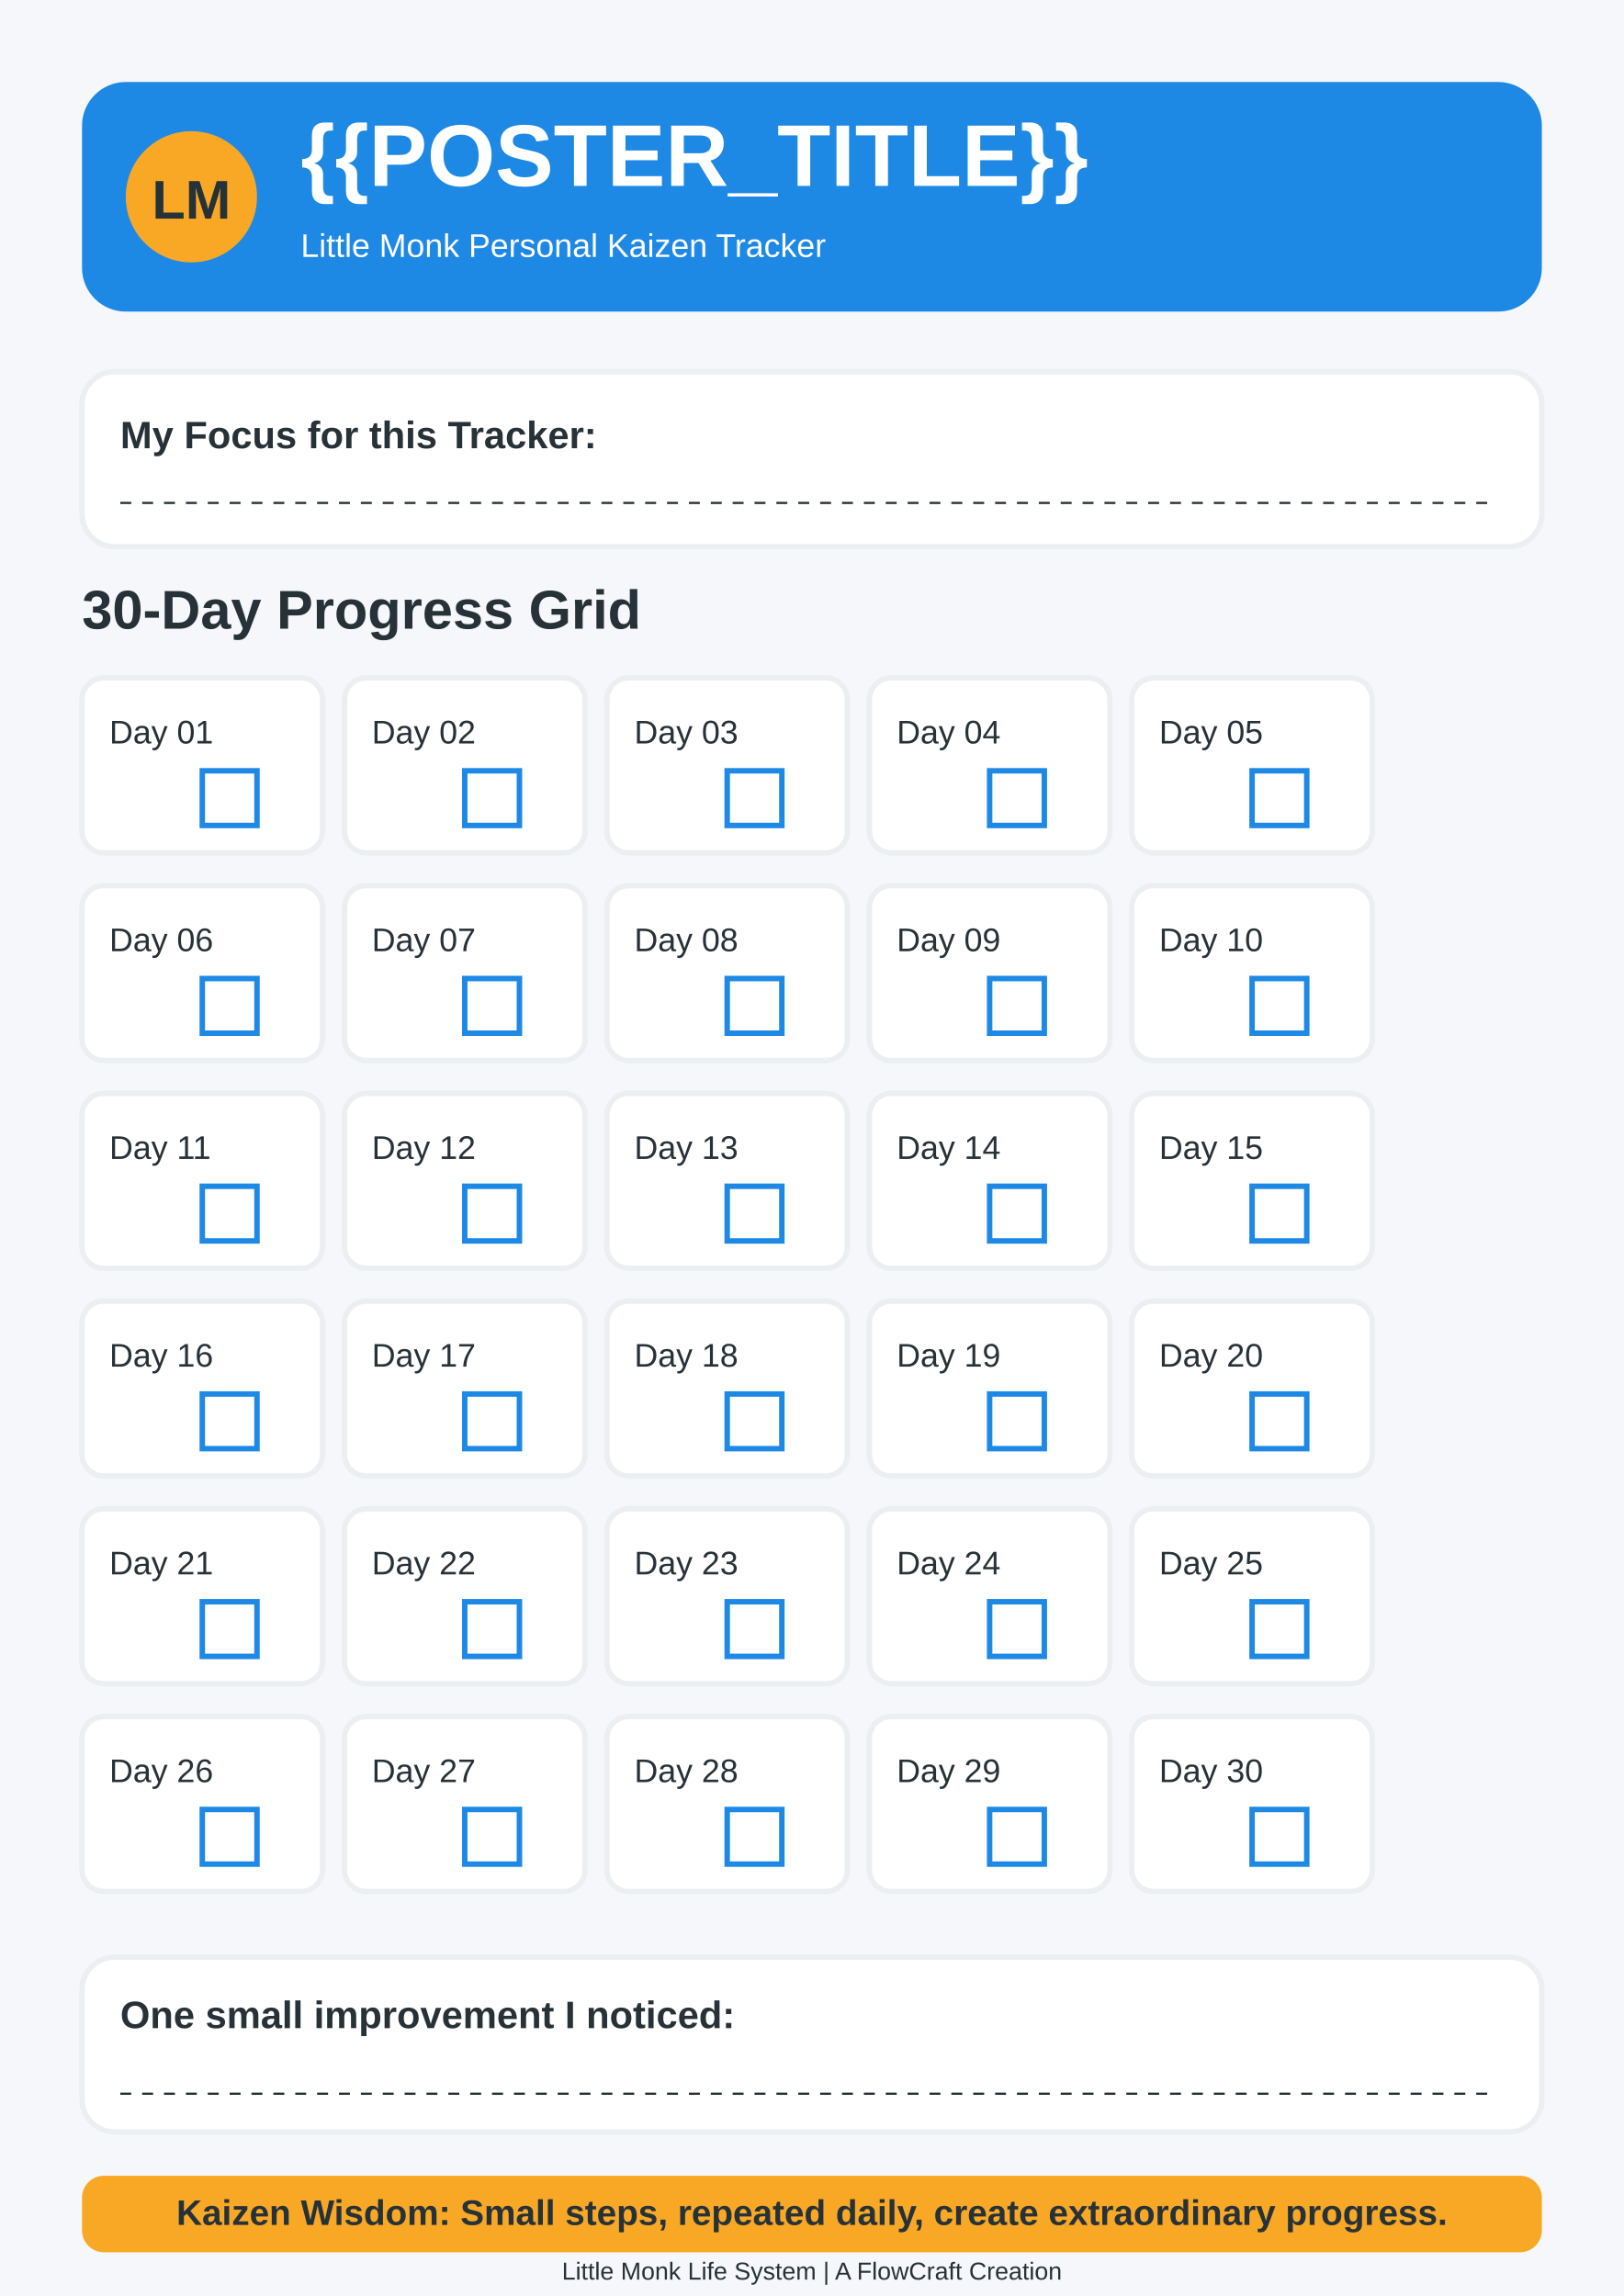
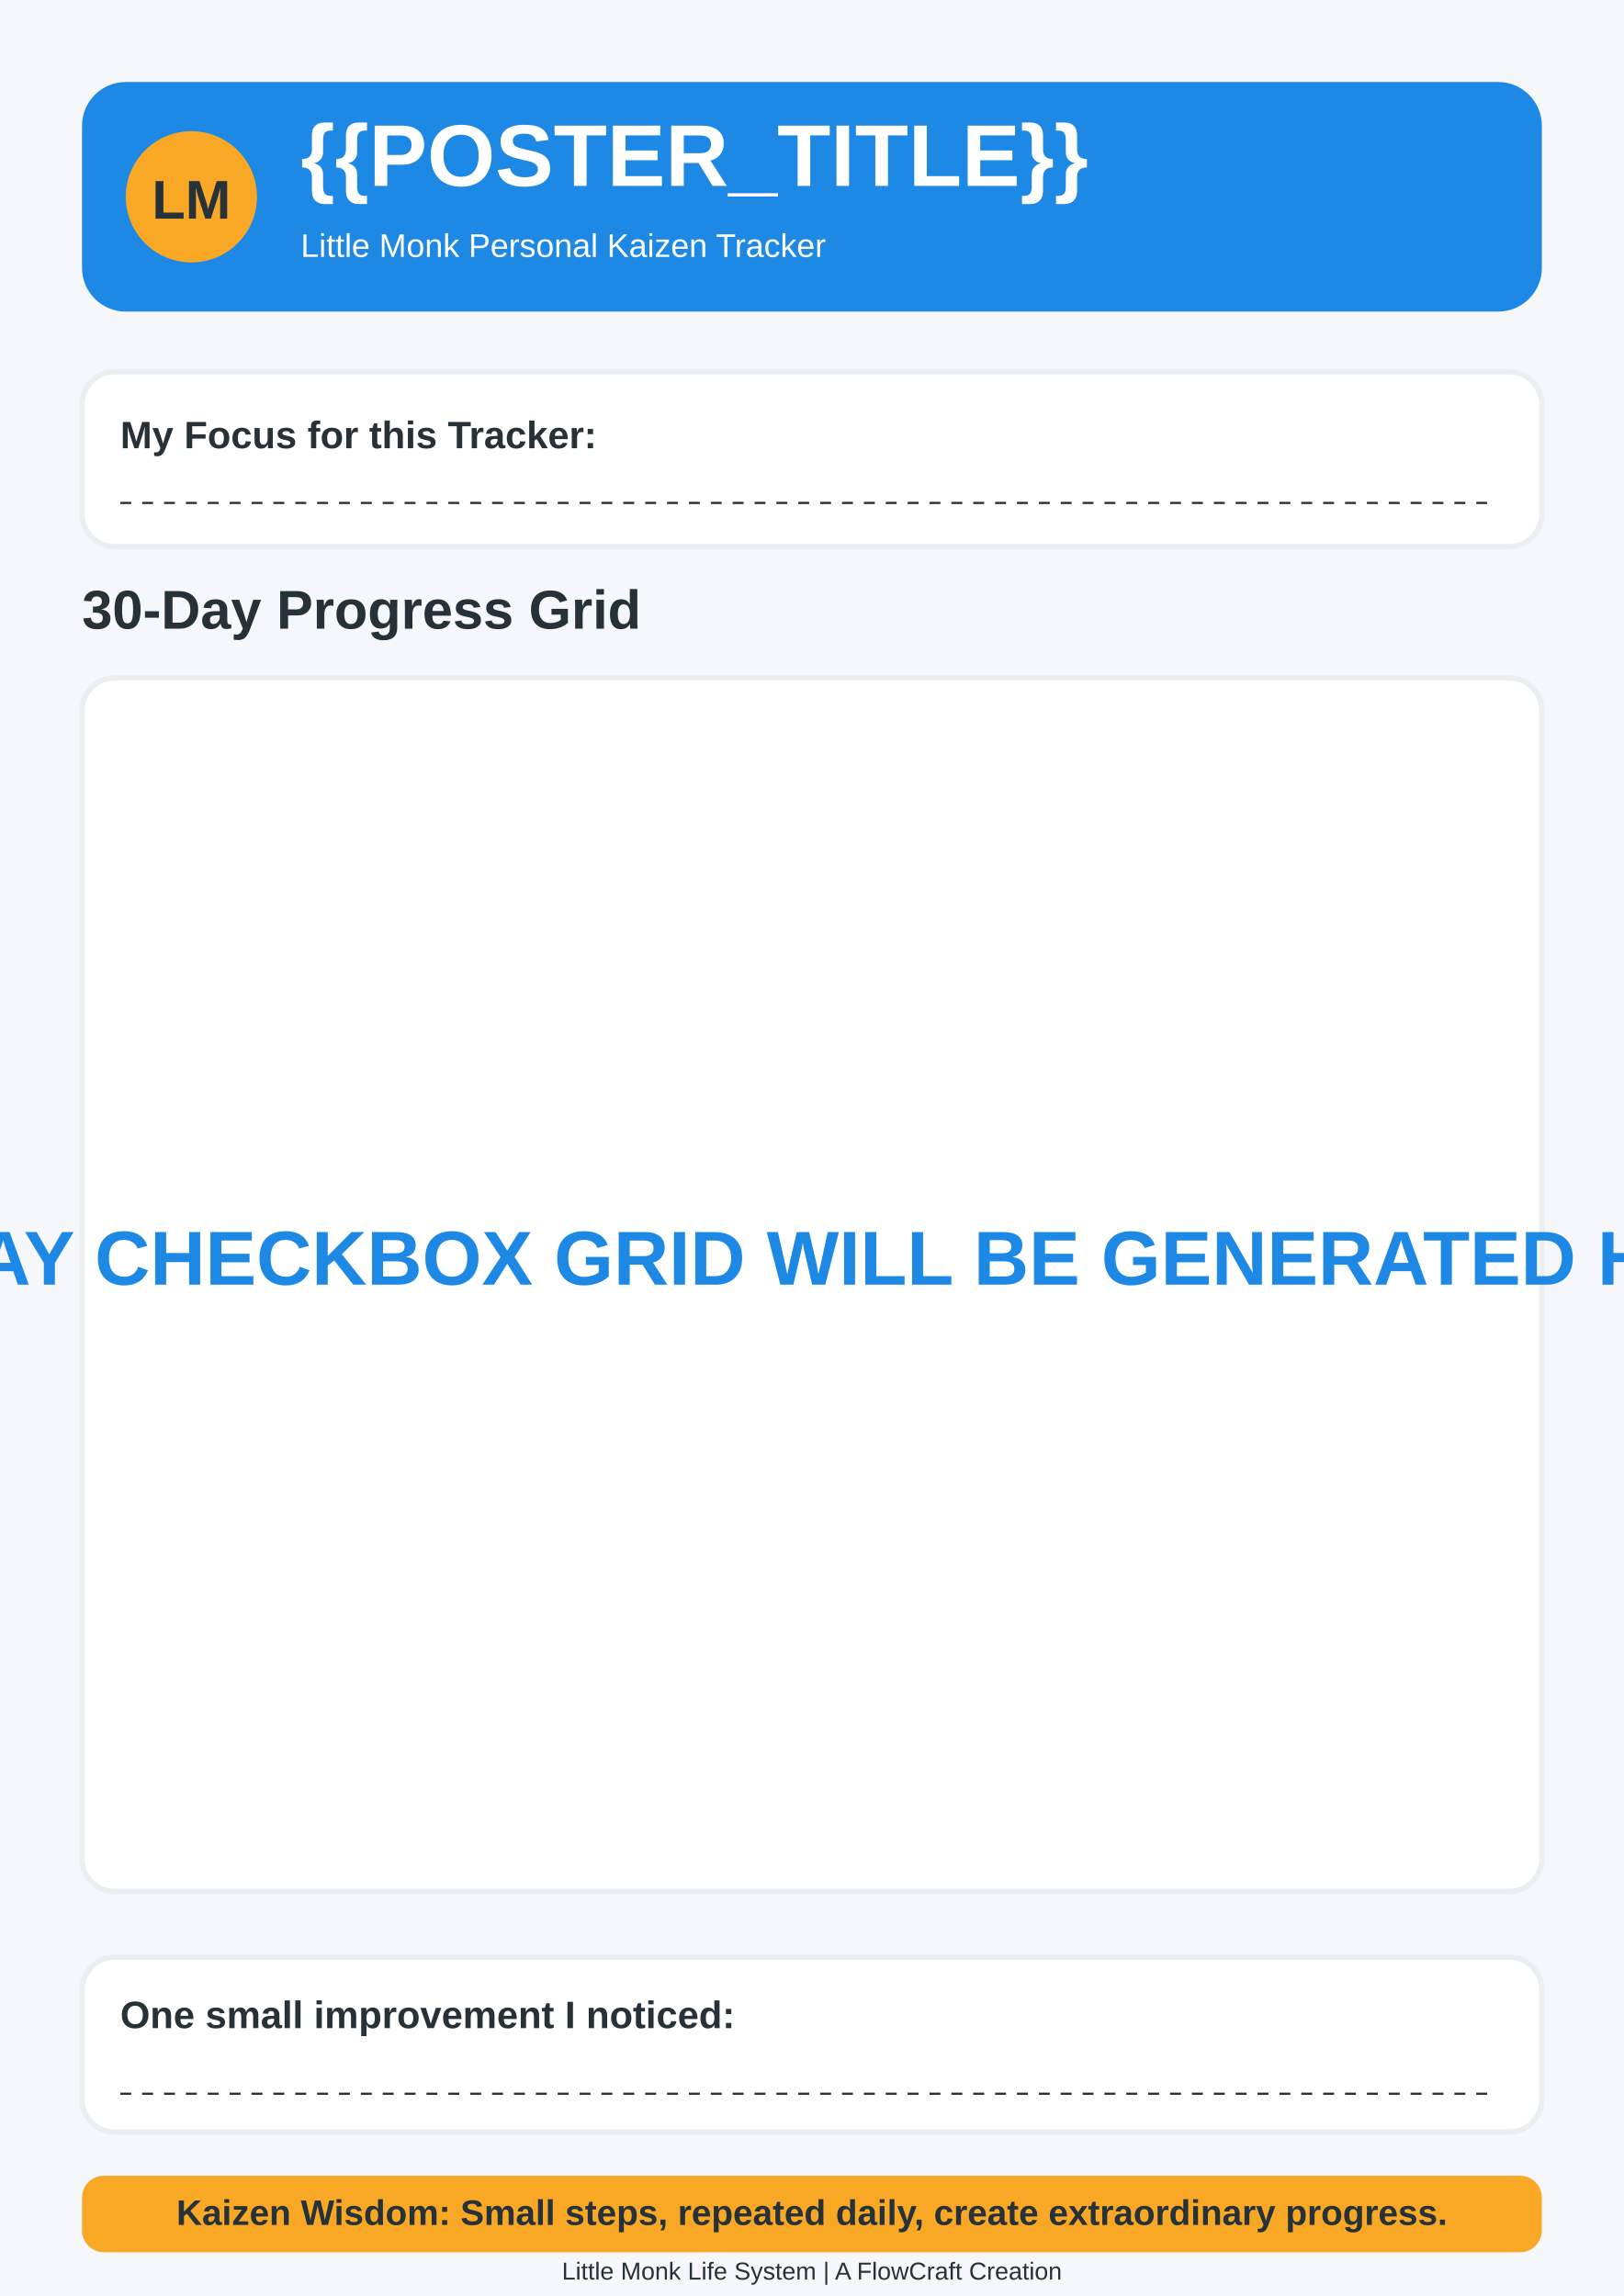
<svg xmlns="http://www.w3.org/2000/svg" width="297mm" height="420mm" viewBox="0 0 297 420">
  <rect width="297" height="420" fill="#F5F7FA" />
  <rect x="15" y="15" width="267" height="42" rx="8" fill="#1E88E5" />
  <circle cx="35" cy="36" r="12" fill="#F9A825" />
  <text x="35" y="40" text-anchor="middle" font-family="Arial" font-size="10" font-weight="bold" fill="#263238">LM</text>
  <text x="55" y="34" font-family="Arial" font-size="16" font-weight="bold" fill="#FFFFFF">
    {{POSTER_TITLE}}
  </text>
  <text x="55" y="47" font-family="Arial" font-size="6" fill="#FFFFFF">
    Little Monk Personal Kaizen Tracker
  </text>
  <rect x="15" y="68" width="267" height="32" rx="6" fill="#FFFFFF" stroke="#ECEFF1" stroke-width="1" />
  <text x="22" y="82" font-family="Arial" font-size="7" font-weight="bold" fill="#263238">
    My Focus for this Tracker:
  </text>
  <line x1="22" y1="92" x2="272" y2="92" stroke="#263238" stroke-width="0.4" stroke-dasharray="2,2" />
  <text x="15" y="115" font-family="Arial" font-size="10" font-weight="bold" fill="#263238">
    30-Day Progress Grid
  </text>
-   <g id="tracker-grid">
- 
- ```
- 
- <rect x="15" y="124" width="44" height="32" rx="4" fill="#FFFFFF" stroke="#ECEFF1" />
-     <text x="20" y="136" font-family="Arial" font-size="6" fill="#263238">Day 01</text>
-     <rect x="37" y="141" width="10" height="10" fill="none" stroke="#1E88E5" stroke-width="1" />
-     <rect x="63" y="124" width="44" height="32" rx="4" fill="#FFFFFF" stroke="#ECEFF1" />
-     <text x="68" y="136" font-family="Arial" font-size="6" fill="#263238">Day 02</text>
-     <rect x="85" y="141" width="10" height="10" fill="none" stroke="#1E88E5" stroke-width="1" />
-     <rect x="111" y="124" width="44" height="32" rx="4" fill="#FFFFFF" stroke="#ECEFF1" />
-     <text x="116" y="136" font-family="Arial" font-size="6" fill="#263238">Day 03</text>
-     <rect x="133" y="141" width="10" height="10" fill="none" stroke="#1E88E5" stroke-width="1" />
-     <rect x="159" y="124" width="44" height="32" rx="4" fill="#FFFFFF" stroke="#ECEFF1" />
-     <text x="164" y="136" font-family="Arial" font-size="6" fill="#263238">Day 04</text>
-     <rect x="181" y="141" width="10" height="10" fill="none" stroke="#1E88E5" stroke-width="1" />
-     <rect x="207" y="124" width="44" height="32" rx="4" fill="#FFFFFF" stroke="#ECEFF1" />
-     <text x="212" y="136" font-family="Arial" font-size="6" fill="#263238">Day 05</text>
-     <rect x="229" y="141" width="10" height="10" fill="none" stroke="#1E88E5" stroke-width="1" />
-     <rect x="15" y="162" width="44" height="32" rx="4" fill="#FFFFFF" stroke="#ECEFF1" />
-     <text x="20" y="174" font-family="Arial" font-size="6" fill="#263238">Day 06</text>
-     <rect x="37" y="179" width="10" height="10" fill="none" stroke="#1E88E5" stroke-width="1" />
-     <rect x="63" y="162" width="44" height="32" rx="4" fill="#FFFFFF" stroke="#ECEFF1" />
-     <text x="68" y="174" font-family="Arial" font-size="6" fill="#263238">Day 07</text>
-     <rect x="85" y="179" width="10" height="10" fill="none" stroke="#1E88E5" stroke-width="1" />
-     <rect x="111" y="162" width="44" height="32" rx="4" fill="#FFFFFF" stroke="#ECEFF1" />
-     <text x="116" y="174" font-family="Arial" font-size="6" fill="#263238">Day 08</text>
-     <rect x="133" y="179" width="10" height="10" fill="none" stroke="#1E88E5" stroke-width="1" />
-     <rect x="159" y="162" width="44" height="32" rx="4" fill="#FFFFFF" stroke="#ECEFF1" />
-     <text x="164" y="174" font-family="Arial" font-size="6" fill="#263238">Day 09</text>
-     <rect x="181" y="179" width="10" height="10" fill="none" stroke="#1E88E5" stroke-width="1" />
-     <rect x="207" y="162" width="44" height="32" rx="4" fill="#FFFFFF" stroke="#ECEFF1" />
-     <text x="212" y="174" font-family="Arial" font-size="6" fill="#263238">Day 10</text>
-     <rect x="229" y="179" width="10" height="10" fill="none" stroke="#1E88E5" stroke-width="1" />
-     <rect x="15" y="200" width="44" height="32" rx="4" fill="#FFFFFF" stroke="#ECEFF1" />
-     <text x="20" y="212" font-family="Arial" font-size="6" fill="#263238">Day 11</text>
-     <rect x="37" y="217" width="10" height="10" fill="none" stroke="#1E88E5" stroke-width="1" />
-     <rect x="63" y="200" width="44" height="32" rx="4" fill="#FFFFFF" stroke="#ECEFF1" />
-     <text x="68" y="212" font-family="Arial" font-size="6" fill="#263238">Day 12</text>
-     <rect x="85" y="217" width="10" height="10" fill="none" stroke="#1E88E5" stroke-width="1" />
-     <rect x="111" y="200" width="44" height="32" rx="4" fill="#FFFFFF" stroke="#ECEFF1" />
-     <text x="116" y="212" font-family="Arial" font-size="6" fill="#263238">Day 13</text>
-     <rect x="133" y="217" width="10" height="10" fill="none" stroke="#1E88E5" stroke-width="1" />
-     <rect x="159" y="200" width="44" height="32" rx="4" fill="#FFFFFF" stroke="#ECEFF1" />
-     <text x="164" y="212" font-family="Arial" font-size="6" fill="#263238">Day 14</text>
-     <rect x="181" y="217" width="10" height="10" fill="none" stroke="#1E88E5" stroke-width="1" />
-     <rect x="207" y="200" width="44" height="32" rx="4" fill="#FFFFFF" stroke="#ECEFF1" />
-     <text x="212" y="212" font-family="Arial" font-size="6" fill="#263238">Day 15</text>
-     <rect x="229" y="217" width="10" height="10" fill="none" stroke="#1E88E5" stroke-width="1" />
-     <rect x="15" y="238" width="44" height="32" rx="4" fill="#FFFFFF" stroke="#ECEFF1" />
-     <text x="20" y="250" font-family="Arial" font-size="6" fill="#263238">Day 16</text>
-     <rect x="37" y="255" width="10" height="10" fill="none" stroke="#1E88E5" stroke-width="1" />
-     <rect x="63" y="238" width="44" height="32" rx="4" fill="#FFFFFF" stroke="#ECEFF1" />
-     <text x="68" y="250" font-family="Arial" font-size="6" fill="#263238">Day 17</text>
-     <rect x="85" y="255" width="10" height="10" fill="none" stroke="#1E88E5" stroke-width="1" />
-     <rect x="111" y="238" width="44" height="32" rx="4" fill="#FFFFFF" stroke="#ECEFF1" />
-     <text x="116" y="250" font-family="Arial" font-size="6" fill="#263238">Day 18</text>
-     <rect x="133" y="255" width="10" height="10" fill="none" stroke="#1E88E5" stroke-width="1" />
-     <rect x="159" y="238" width="44" height="32" rx="4" fill="#FFFFFF" stroke="#ECEFF1" />
-     <text x="164" y="250" font-family="Arial" font-size="6" fill="#263238">Day 19</text>
-     <rect x="181" y="255" width="10" height="10" fill="none" stroke="#1E88E5" stroke-width="1" />
-     <rect x="207" y="238" width="44" height="32" rx="4" fill="#FFFFFF" stroke="#ECEFF1" />
-     <text x="212" y="250" font-family="Arial" font-size="6" fill="#263238">Day 20</text>
-     <rect x="229" y="255" width="10" height="10" fill="none" stroke="#1E88E5" stroke-width="1" />
-     <rect x="15" y="276" width="44" height="32" rx="4" fill="#FFFFFF" stroke="#ECEFF1" />
-     <text x="20" y="288" font-family="Arial" font-size="6" fill="#263238">Day 21</text>
-     <rect x="37" y="293" width="10" height="10" fill="none" stroke="#1E88E5" stroke-width="1" />
-     <rect x="63" y="276" width="44" height="32" rx="4" fill="#FFFFFF" stroke="#ECEFF1" />
-     <text x="68" y="288" font-family="Arial" font-size="6" fill="#263238">Day 22</text>
-     <rect x="85" y="293" width="10" height="10" fill="none" stroke="#1E88E5" stroke-width="1" />
-     <rect x="111" y="276" width="44" height="32" rx="4" fill="#FFFFFF" stroke="#ECEFF1" />
-     <text x="116" y="288" font-family="Arial" font-size="6" fill="#263238">Day 23</text>
-     <rect x="133" y="293" width="10" height="10" fill="none" stroke="#1E88E5" stroke-width="1" />
-     <rect x="159" y="276" width="44" height="32" rx="4" fill="#FFFFFF" stroke="#ECEFF1" />
-     <text x="164" y="288" font-family="Arial" font-size="6" fill="#263238">Day 24</text>
-     <rect x="181" y="293" width="10" height="10" fill="none" stroke="#1E88E5" stroke-width="1" />
-     <rect x="207" y="276" width="44" height="32" rx="4" fill="#FFFFFF" stroke="#ECEFF1" />
-     <text x="212" y="288" font-family="Arial" font-size="6" fill="#263238">Day 25</text>
-     <rect x="229" y="293" width="10" height="10" fill="none" stroke="#1E88E5" stroke-width="1" />
-     <rect x="15" y="314" width="44" height="32" rx="4" fill="#FFFFFF" stroke="#ECEFF1" />
-     <text x="20" y="326" font-family="Arial" font-size="6" fill="#263238">Day 26</text>
-     <rect x="37" y="331" width="10" height="10" fill="none" stroke="#1E88E5" stroke-width="1" />
-     <rect x="63" y="314" width="44" height="32" rx="4" fill="#FFFFFF" stroke="#ECEFF1" />
-     <text x="68" y="326" font-family="Arial" font-size="6" fill="#263238">Day 27</text>
-     <rect x="85" y="331" width="10" height="10" fill="none" stroke="#1E88E5" stroke-width="1" />
-     <rect x="111" y="314" width="44" height="32" rx="4" fill="#FFFFFF" stroke="#ECEFF1" />
-     <text x="116" y="326" font-family="Arial" font-size="6" fill="#263238">Day 28</text>
-     <rect x="133" y="331" width="10" height="10" fill="none" stroke="#1E88E5" stroke-width="1" />
-     <rect x="159" y="314" width="44" height="32" rx="4" fill="#FFFFFF" stroke="#ECEFF1" />
-     <text x="164" y="326" font-family="Arial" font-size="6" fill="#263238">Day 29</text>
-     <rect x="181" y="331" width="10" height="10" fill="none" stroke="#1E88E5" stroke-width="1" />
-     <rect x="207" y="314" width="44" height="32" rx="4" fill="#FFFFFF" stroke="#ECEFF1" />
-     <text x="212" y="326" font-family="Arial" font-size="6" fill="#263238">Day 30</text>
-     <rect x="229" y="331" width="10" height="10" fill="none" stroke="#1E88E5" stroke-width="1" />
- ```
- 
-   </g>
+   <rect x="15" y="124" width="267" height="222" rx="6" fill="#FFFFFF" stroke="#ECEFF1" stroke-width="1" />
+   <text x="148.5" y="235" text-anchor="middle" font-family="Arial" font-size="14" font-weight="bold" fill="#1E88E5">
+     30 DAY CHECKBOX GRID WILL BE GENERATED HERE
+   </text>
  <rect x="15" y="358" width="267" height="32" rx="6" fill="#FFFFFF" stroke="#ECEFF1" />
  <text x="22" y="371" font-family="Arial" font-size="7" font-weight="bold" fill="#263238">
    One small improvement I noticed:
  </text>
  <line x1="22" y1="383" x2="272" y2="383" stroke="#263238" stroke-width="0.4" stroke-dasharray="2,2" />
  <rect x="15" y="398" width="267" height="14" rx="4" fill="#F9A825" />
  <text x="148.5" y="407" text-anchor="middle" font-family="Arial" font-size="6.5" font-weight="bold" fill="#263238">
    Kaizen Wisdom: Small steps, repeated daily, create extraordinary progress.
  </text>
  <text x="148.5" y="417" text-anchor="middle" font-family="Arial" font-size="4.5" fill="#263238">
    Little Monk Life System | A FlowCraft Creation
  </text>
</svg>
